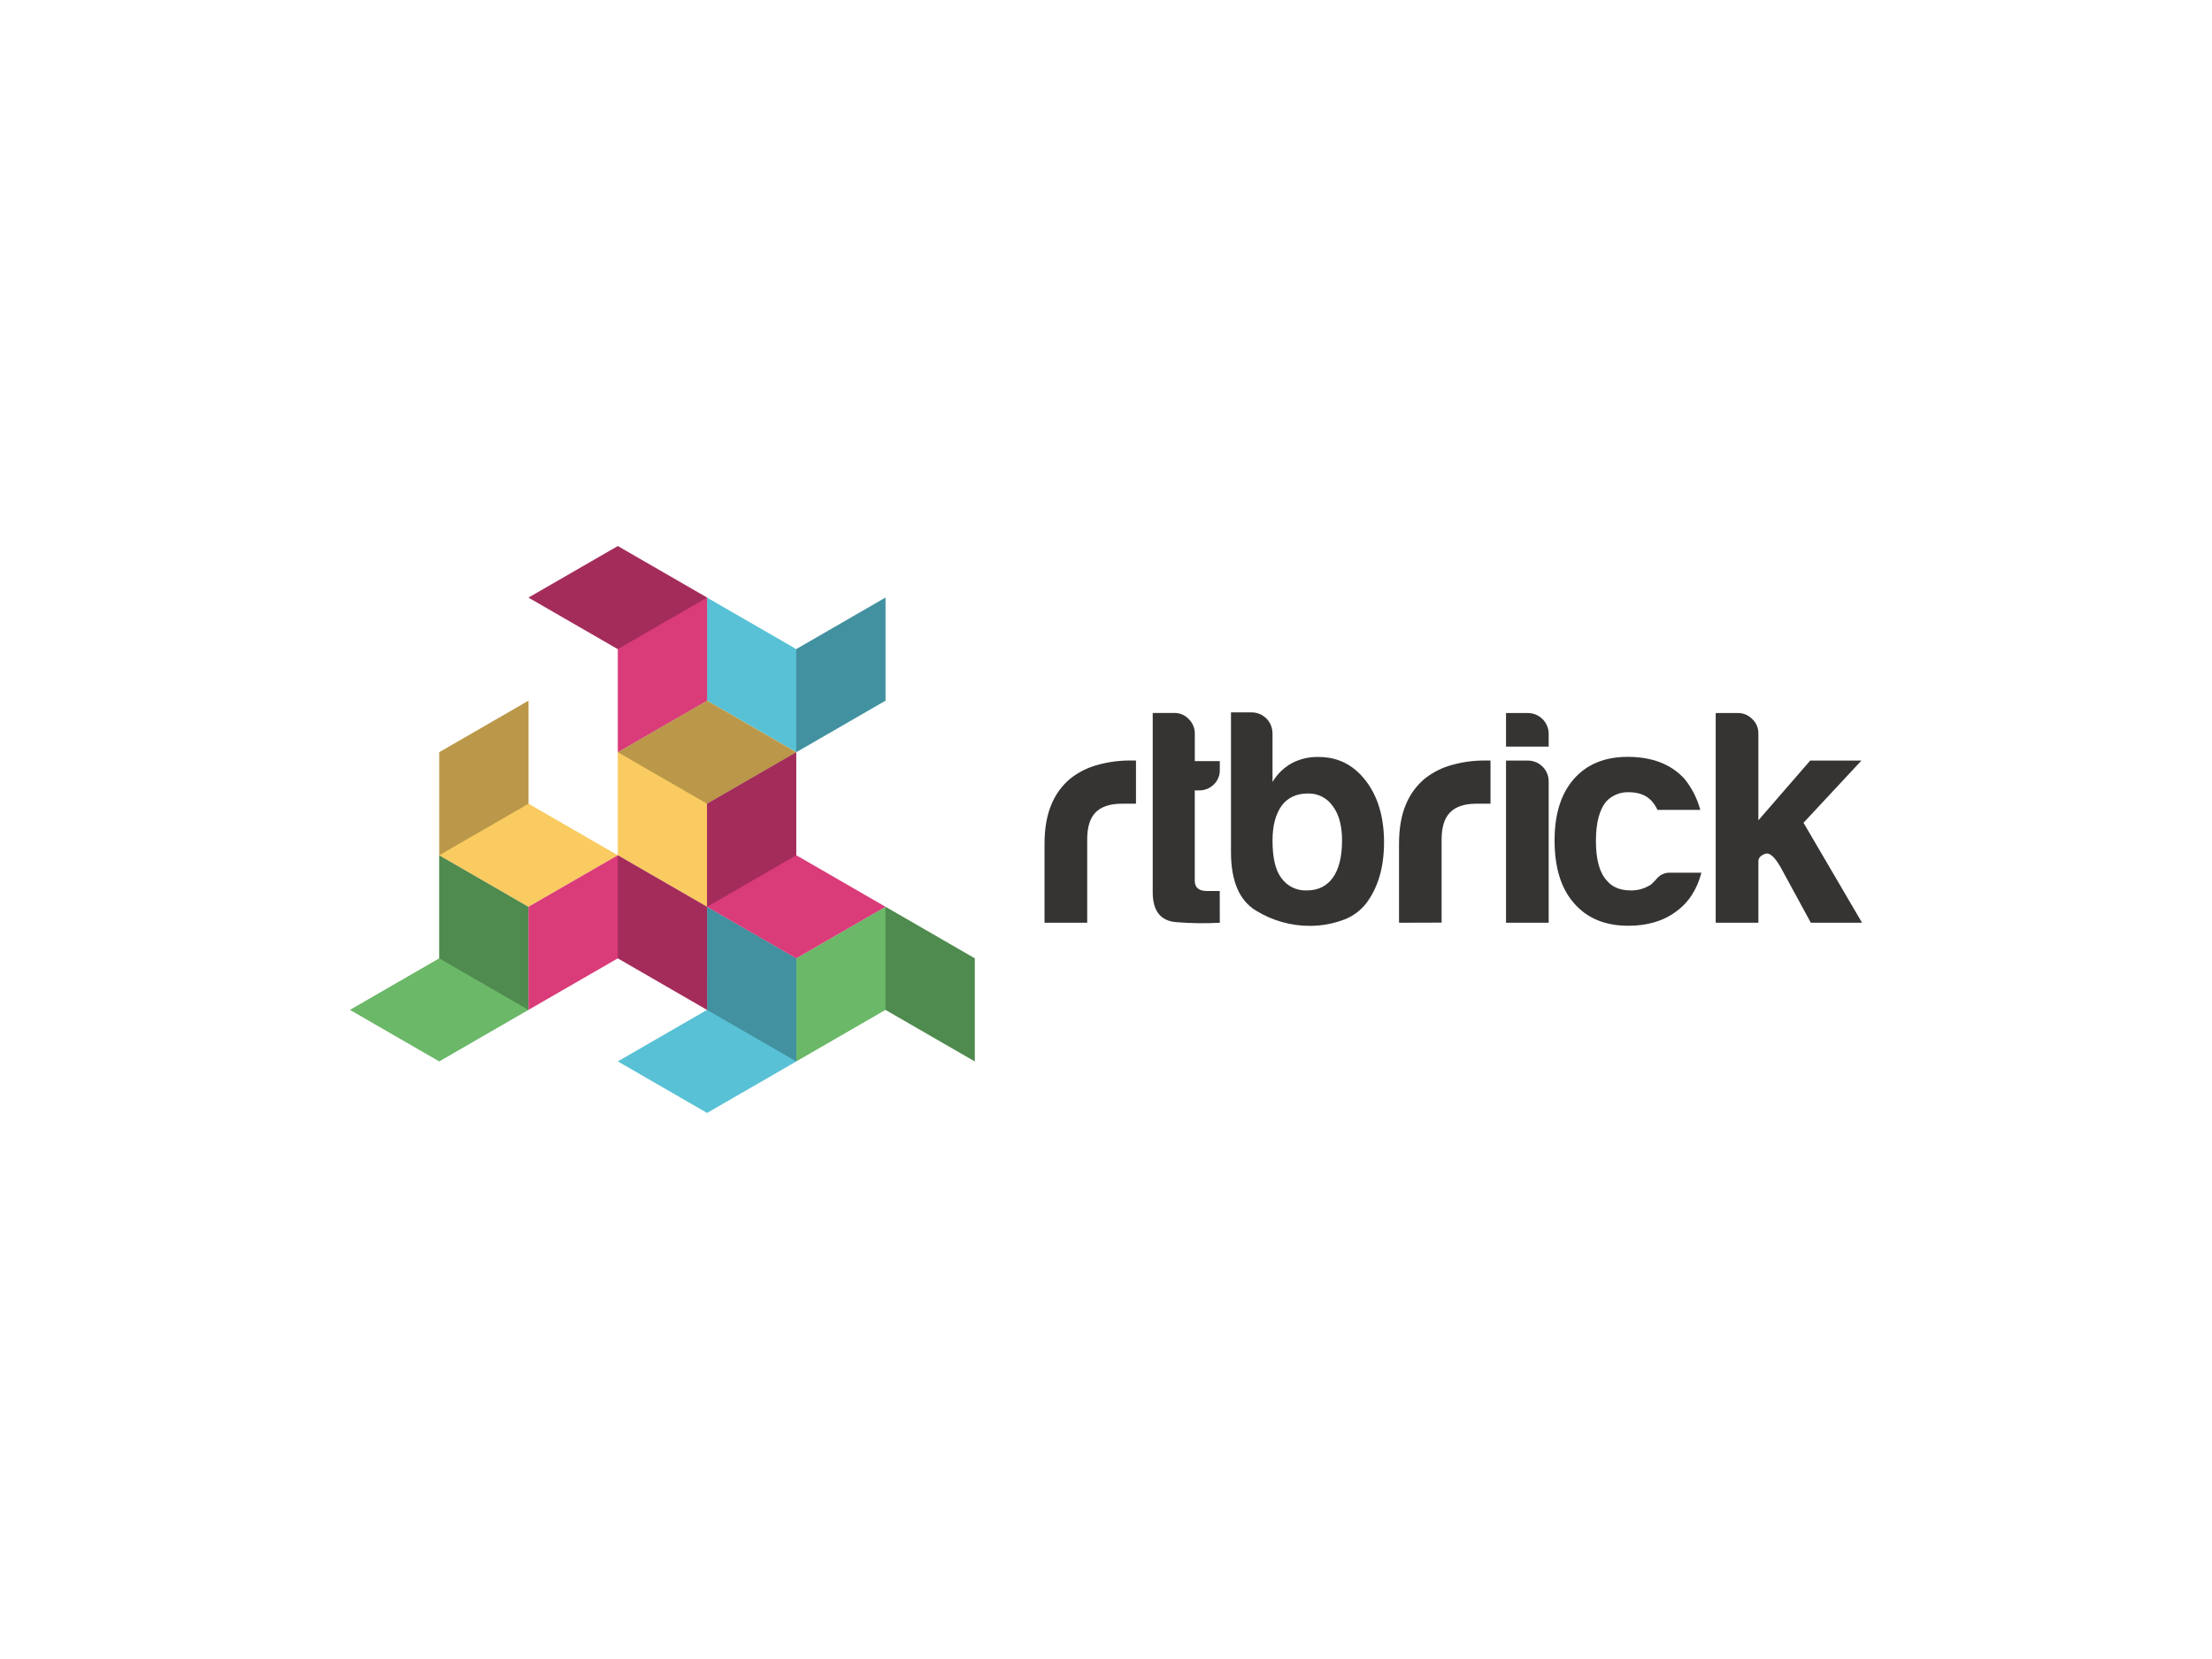
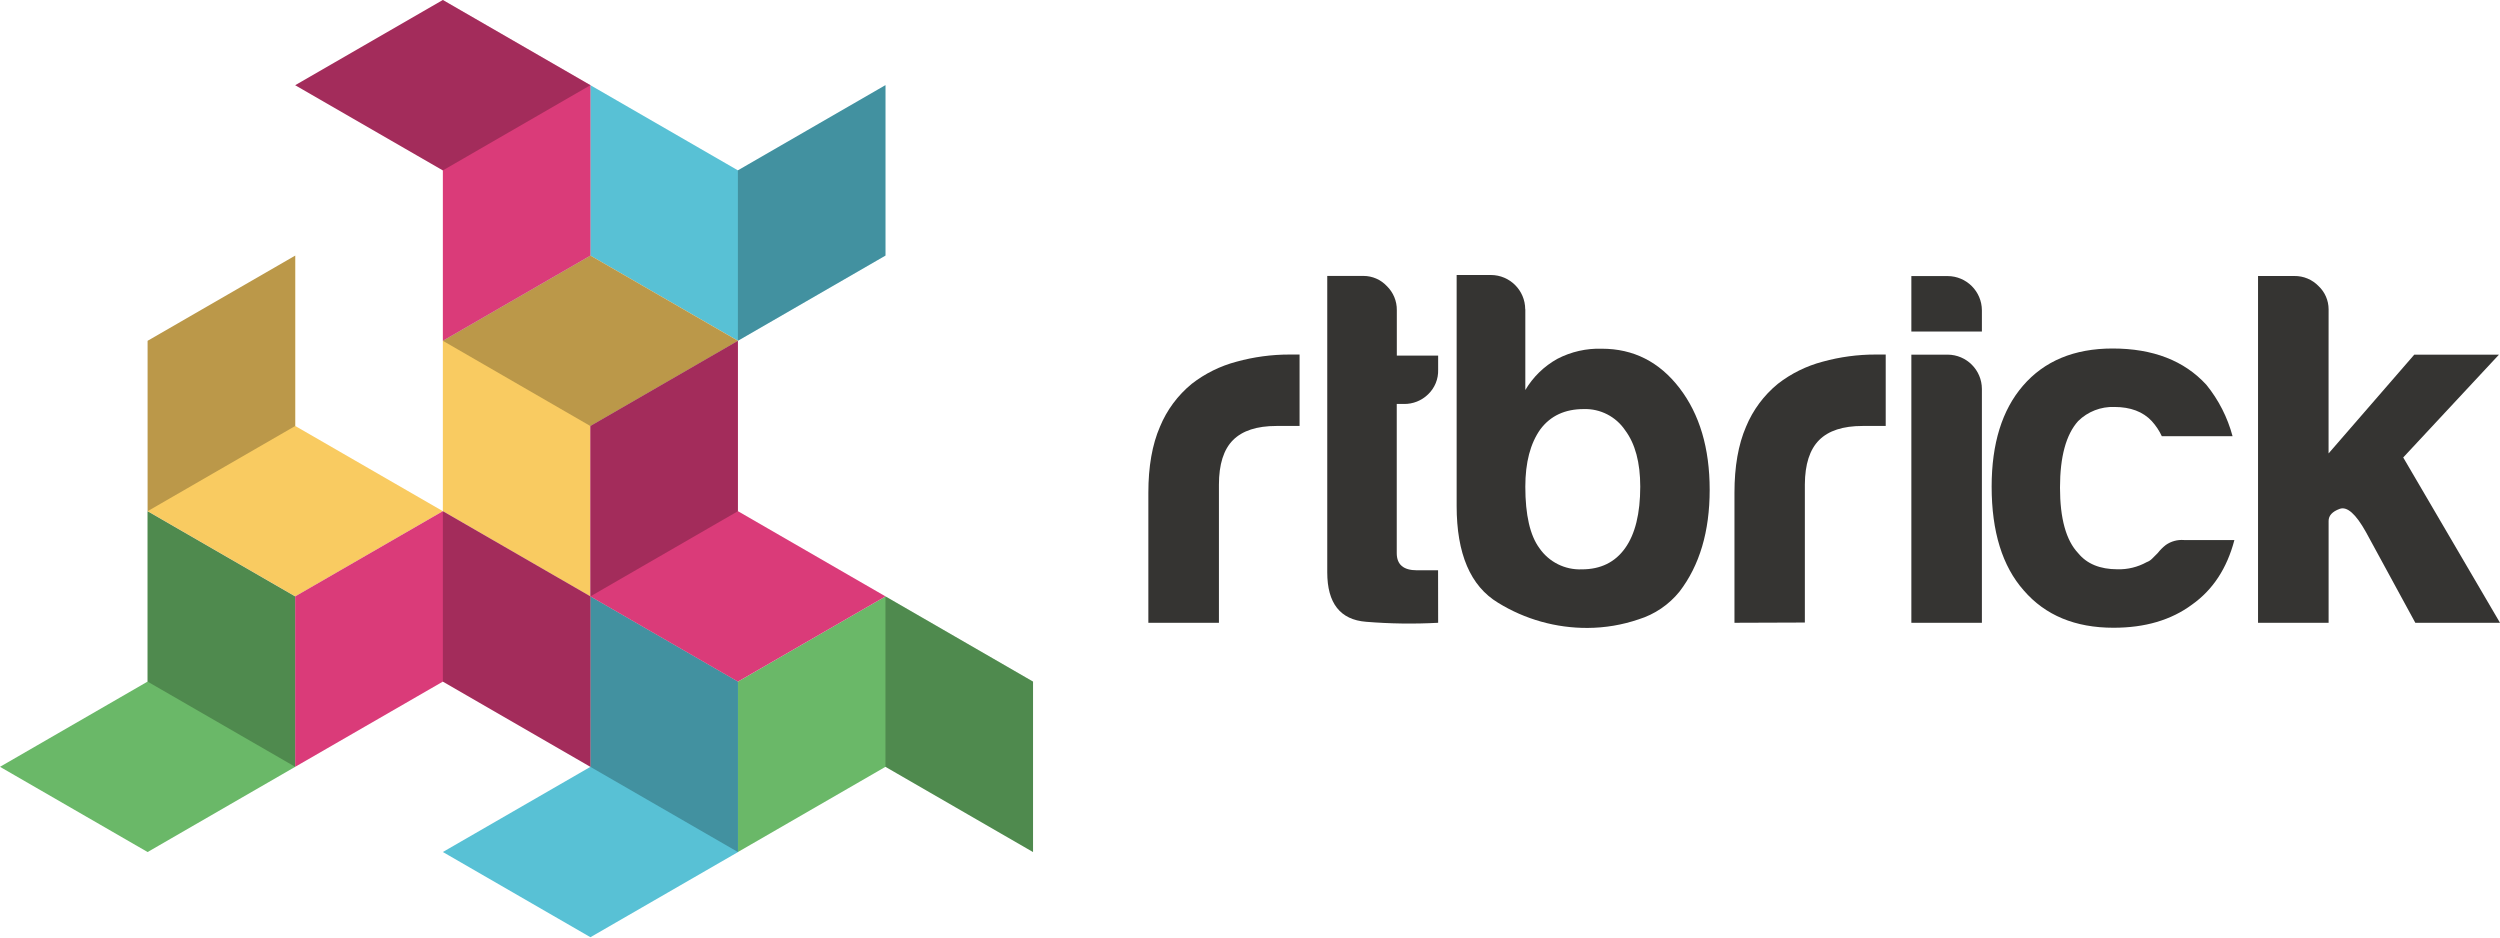
- <svg xmlns="http://www.w3.org/2000/svg" viewBox="0 0 1024 768">
+ <svg xmlns="http://www.w3.org/2000/svg" viewBox="0 0 700 262.43">
  <defs>
    <style>.cls-1{fill:#353432;}.cls-2{fill:#6ab868;}.cls-3{fill:#58c1d5;}.cls-4{fill:#f9cb61;}.cls-5{fill:#da3b79;}.cls-6{fill:#020300;fill-opacity:0.25;}</style>
  </defs>
  <g id="Слой_19" data-name="Слой 19">
-     <path id="path9376" class="cls-1" d="M814,352.09h0v27.66l24-27.66h23.71L834.9,380.88,862,427.17H838.29l-13.83-25.41q-4.25-7.62-7.34-6.49c-2.07.76-3.11,1.88-3.11,3.39v28.51H794.25v-97.1h10.17a9.24,9.24,0,0,1,6.77,2.82,8.93,8.93,0,0,1,2.82,6.49Z" />
+     <path id="path9376" class="cls-1" d="M814,352.09h0v27.66l24-27.66h23.71L834.9,380.88,862,427.17H838.29l-13.83-25.41q-4.25-7.62-7.34-6.49c-2.07.76-3.11,1.88-3.11,3.39v28.51H794.25v-97.1h10.17a9.24,9.24,0,0,1,6.77,2.82,8.93,8.93,0,0,1,2.82,6.49Z" transform="translate(-162 -252.79)" />
  </g>
  <g id="Слой_18" data-name="Слой 18">
-     <path id="path9374" class="cls-1" d="M773.52,404h14.11q-3.11,11.87-11.85,18.07-8.76,6.5-22,6.49-16.1,0-25.12-10.44-9-10.17-9-29.08,0-18.06,8.75-28.22,9-10.45,25.12-10.45,16.93,0,26.25,10.16a38.7,38.7,0,0,1,7.34,14.4H767.31a16.66,16.66,0,0,0-2.82-4.24q-3.68-3.94-10.45-3.95a13.78,13.78,0,0,0-10.16,3.95q-5.08,5.66-5.08,18.63t5.08,18.35q3.68,4.51,11,4.52a16,16,0,0,0,8.19-2,4,4,0,0,0,1.55-1c.47-.47,1-1,1.55-1.55a13,13,0,0,1,2.26-2.26A7.79,7.79,0,0,1,773.52,404Z" />
+     <path id="path9374" class="cls-1" d="M773.52,404h14.11q-3.11,11.87-11.85,18.07-8.76,6.5-22,6.49-16.1,0-25.12-10.44-9-10.17-9-29.08,0-18.06,8.75-28.22,9-10.45,25.12-10.45,16.93,0,26.25,10.16a38.7,38.7,0,0,1,7.34,14.4H767.31a16.66,16.66,0,0,0-2.82-4.24q-3.68-3.94-10.45-3.95a13.78,13.78,0,0,0-10.16,3.95q-5.08,5.66-5.08,18.63t5.08,18.35q3.68,4.51,11,4.52a16,16,0,0,0,8.19-2,4,4,0,0,0,1.55-1c.47-.47,1-1,1.55-1.55a13,13,0,0,1,2.26-2.26A7.79,7.79,0,0,1,773.52,404Z" transform="translate(-162 -252.79)" />
  </g>
  <g id="Слой_17" data-name="Слой 17">
-     <path id="path9371" class="cls-1" d="M697.18,352.09h10.16a9.63,9.63,0,0,1,9.59,9.59v65.49H697.18Zm0-22h10.16a9.63,9.63,0,0,1,9.59,9.59v5.93H697.18Z" />
+     <path id="path9371" class="cls-1" d="M697.18,352.09h10.16a9.63,9.63,0,0,1,9.59,9.59v65.49H697.18Zm0-22h10.16a9.63,9.63,0,0,1,9.59,9.59v5.93H697.18Z" transform="translate(-162 -252.79)" />
  </g>
  <g id="Слой_16" data-name="Слой 16">
-     <path id="path9366" class="cls-1" d="M647.65,427.17V390.76q0-11,3.24-18.49a30.62,30.62,0,0,1,8.9-12,35,35,0,0,1,12.56-6.21,55.63,55.63,0,0,1,14.82-2H690v20H683.5q-8.19,0-12.14,3.95t-4,12.42v38.67Z" />
+     <path id="path9366" class="cls-1" d="M647.65,427.17V390.76q0-11,3.24-18.49a30.62,30.62,0,0,1,8.9-12,35,35,0,0,1,12.56-6.21,55.63,55.63,0,0,1,14.82-2H690v20H683.5q-8.19,0-12.14,3.95t-4,12.42v38.67Z" transform="translate(-162 -252.79)" />
  </g>
  <g id="Слой_15" data-name="Слой 15">
-     <path id="path9364" class="cls-1" d="M589.09,339.38V362a23.84,23.84,0,0,1,9-8.75,25.28,25.28,0,0,1,12.42-2.82q13.28,0,21.74,11t8.46,28.51q0,17.5-8.46,28.51a23.77,23.77,0,0,1-11.44,7.76,44.82,44.82,0,0,1-14.25,2.4,47.31,47.31,0,0,1-25.12-7.06q-11.58-7-11.58-27.09V329.79h9.6a9.63,9.63,0,0,1,9.6,9.59Zm32.18,49.68q0-10.15-4.24-15.81a13.46,13.46,0,0,0-11.57-5.92q-7.9,0-12.14,5.64-4.23,5.92-4.23,16.09,0,11.87,3.95,17.22a13.75,13.75,0,0,0,11.86,5.93q7.9,0,12.13-5.93T621.27,389.06Z" />
+     <path id="path9364" class="cls-1" d="M589.09,339.38V362a23.84,23.84,0,0,1,9-8.75,25.28,25.28,0,0,1,12.42-2.82q13.28,0,21.74,11t8.46,28.51q0,17.5-8.46,28.51a23.77,23.77,0,0,1-11.44,7.76,44.82,44.82,0,0,1-14.25,2.4,47.31,47.31,0,0,1-25.12-7.06q-11.58-7-11.58-27.09V329.79h9.6a9.63,9.63,0,0,1,9.6,9.59Zm32.18,49.68q0-10.15-4.24-15.81a13.46,13.46,0,0,0-11.57-5.92q-7.9,0-12.14,5.64-4.23,5.92-4.23,16.09,0,11.87,3.95,17.22a13.75,13.75,0,0,0,11.86,5.93q7.9,0,12.13-5.93T621.27,389.06Z" transform="translate(-162 -252.79)" />
  </g>
  <g id="Слой_14" data-name="Слой 14">
-     <path id="path9362" class="cls-1" d="M564.68,427.17a148.25,148.25,0,0,1-20.18-.28q-10.86-.86-10.87-13.84v-83H543.8a8.93,8.93,0,0,1,6.49,2.82,9.24,9.24,0,0,1,2.82,6.77v12.71h11.57v3.95a9.1,9.1,0,0,1-2.82,6.91,9.48,9.48,0,0,1-6.77,2.69h-2v41.77q0,4.8,5.65,4.8h5.92Z" />
+     <path id="path9362" class="cls-1" d="M564.68,427.17a148.25,148.25,0,0,1-20.18-.28q-10.86-.86-10.87-13.84v-83H543.8a8.93,8.93,0,0,1,6.49,2.82,9.24,9.24,0,0,1,2.82,6.77v12.71h11.57v3.95a9.1,9.1,0,0,1-2.82,6.91,9.48,9.48,0,0,1-6.77,2.69h-2v41.77q0,4.8,5.65,4.8h5.92Z" transform="translate(-162 -252.79)" />
  </g>
  <g id="Слой_13" data-name="Слой 13">
-     <path id="path9360" class="cls-1" d="M483.54,427.17V390.76q0-11,3.25-18.49a30.6,30.6,0,0,1,8.89-12,35,35,0,0,1,12.56-6.21,55.63,55.63,0,0,1,14.82-2h2.82v20h-6.49q-8.19,0-12.14,3.95T503.3,388.5v38.67Z" />
+     <path id="path9360" class="cls-1" d="M483.54,427.17V390.76q0-11,3.25-18.49a30.6,30.6,0,0,1,8.89-12,35,35,0,0,1,12.56-6.21,55.63,55.63,0,0,1,14.82-2h2.82v20h-6.49q-8.19,0-12.14,3.95T503.3,388.5v38.67Z" transform="translate(-162 -252.79)" />
  </g>
  <g id="Слой_12" data-name="Слой 12">
-     <path id="path9320" class="cls-2" d="M368.61,491.36V443.64l41.32-23.86,41.32,23.86v47.72L409.93,467.5Z" />
+     <path id="path9320" class="cls-2" d="M368.61,491.36V443.64l41.32-23.86,41.32,23.86v47.72L409.93,467.5Z" transform="translate(-162 -252.79)" />
  </g>
  <g id="Слой_11" data-name="Слой 11">
-     <path id="path9326" class="cls-2" d="M162,467.5l41.33,23.86,41.32-23.86V419.79l-41.33-23.86v47.71Z" />
+     <path id="path9326" class="cls-2" d="M162,467.5l41.33,23.86,41.32-23.86V419.79l-41.33-23.86v47.71Z" transform="translate(-162 -252.79)" />
  </g>
  <g id="Слой_10" data-name="Слой 10">
-     <path id="path9281" class="cls-3" d="M286,491.35l41.32,23.86,41.33-23.85V443.65l-41.32-23.86V467.5Z" />
+     <path id="path9281" class="cls-3" d="M286,491.35l41.32,23.86,41.33-23.85V443.65l-41.32-23.86V467.5Z" transform="translate(-162 -252.79)" />
  </g>
  <g id="Слой_9" data-name="Слой 9">
-     <path id="path9314" class="cls-3" d="M327.29,276.63v47.72l41.32,23.86,41.32-23.86V276.63l-41.32,23.86Z" />
+     <path id="path9314" class="cls-3" d="M327.29,276.63v47.72l41.32,23.86,41.32-23.86V276.63l-41.32,23.86Z" transform="translate(-162 -252.79)" />
  </g>
  <g id="Слой_8" data-name="Слой 8">
-     <path id="path9294" class="cls-4" d="M327.29,419.78,286,395.92V348.21l41.32-23.85,41.32,23.86-41.32,23.85Z" />
+     <path id="path9294" class="cls-4" d="M327.29,419.78,286,395.92V348.21l41.32-23.85,41.32,23.86-41.32,23.85Z" transform="translate(-162 -252.79)" />
  </g>
  <g id="Слой_7" data-name="Слой 7">
-     <path id="path9302" class="cls-4" d="M286,395.92l-41.33,23.86-41.32-23.85V348.22l41.33-23.86v47.71Z" />
+     <path id="path9302" class="cls-4" d="M286,395.92l-41.33,23.86-41.32-23.85V348.22l41.33-23.86v47.71Z" transform="translate(-162 -252.79)" />
  </g>
  <g id="Слой_6" data-name="Слой 6">
-     <path id="path9268" class="cls-5" d="M244.65,467.5V419.78L286,395.92l41.32,23.86V467.5L286,443.64Z" />
+     <path id="path9268" class="cls-5" d="M244.65,467.5V419.78L286,395.92l41.32,23.86V467.5L286,443.64Z" transform="translate(-162 -252.79)" />
  </g>
  <g id="Слой_5" data-name="Слой 5">
-     <path id="path9288" class="cls-5" d="M409.94,419.78l-41.33,23.86-41.32-23.86V372.07l41.33-23.86v47.71Z" />
+     <path id="path9288" class="cls-5" d="M409.94,419.78l-41.33,23.86-41.32-23.86V372.07l41.33-23.86v47.71Z" transform="translate(-162 -252.79)" />
  </g>
  <g id="Слой_4" data-name="Слой 4">
-     <path id="path9308" class="cls-5" d="M286,348.21l41.33-23.86V276.64L286,252.79l-41.33,23.86L286,300.5Z" />
+     <path id="path9308" class="cls-5" d="M286,348.21l41.33-23.86V276.64L286,252.79l-41.33,23.86L286,300.5Z" transform="translate(-162 -252.79)" />
  </g>
  <g id="Слой_3" data-name="Слой 3">
-     <path id="path9272" class="cls-6" d="M327.29,467.5,286,443.64V395.92l41.32,23.86Z" />
-     <path id="path9284" class="cls-6" d="M327.29,419.79V467.5l41.33,23.86V443.65Z" />
-     <path id="path9290" class="cls-6" d="M368.62,348.21v47.71l-41.32,23.86V372.07Z" />
-     <path id="path9297" class="cls-6" d="M368.61,348.22l-41.32,23.85L286,348.21l41.32-23.85Z" />
-     <path id="path9304" class="cls-6" d="M244.65,324.36v47.71l-41.33,23.86V348.22Z" />
-     <path id="path9310" class="cls-6" d="M244.64,276.65,286,300.5l41.32-23.86L286,252.79Z" />
-     <path id="path9316" class="cls-6" d="M409.93,276.63l-41.32,23.86v47.72l41.32-23.86Z" />
-     <path id="path9322" class="cls-6" d="M451.25,491.36,409.93,467.5V419.78l41.32,23.86Z" />
-     <path id="path9328" class="cls-6" d="M203.32,395.93v47.71l41.33,23.86V419.79Z" />
+     <path id="path9272" class="cls-6" d="M327.29,467.5,286,443.64V395.92l41.32,23.86Z" transform="translate(-162 -252.79)" />
+     <path id="path9284" class="cls-6" d="M327.29,419.79V467.5l41.33,23.86V443.65Z" transform="translate(-162 -252.79)" />
+     <path id="path9290" class="cls-6" d="M368.62,348.21v47.71l-41.32,23.86V372.07Z" transform="translate(-162 -252.79)" />
+     <path id="path9297" class="cls-6" d="M368.61,348.22l-41.32,23.85L286,348.21l41.32-23.85Z" transform="translate(-162 -252.79)" />
+     <path id="path9304" class="cls-6" d="M244.65,324.36v47.71l-41.33,23.86V348.22Z" transform="translate(-162 -252.79)" />
+     <path id="path9310" class="cls-6" d="M244.64,276.65,286,300.5l41.32-23.86L286,252.79Z" transform="translate(-162 -252.79)" />
+     <path id="path9316" class="cls-6" d="M409.93,276.63l-41.32,23.86v47.72l41.32-23.86Z" transform="translate(-162 -252.79)" />
+     <path id="path9322" class="cls-6" d="M451.25,491.36,409.93,467.5V419.78l41.32,23.86Z" transform="translate(-162 -252.79)" />
+     <path id="path9328" class="cls-6" d="M203.32,395.93v47.71l41.33,23.86V419.79Z" transform="translate(-162 -252.79)" />
  </g>
</svg>
